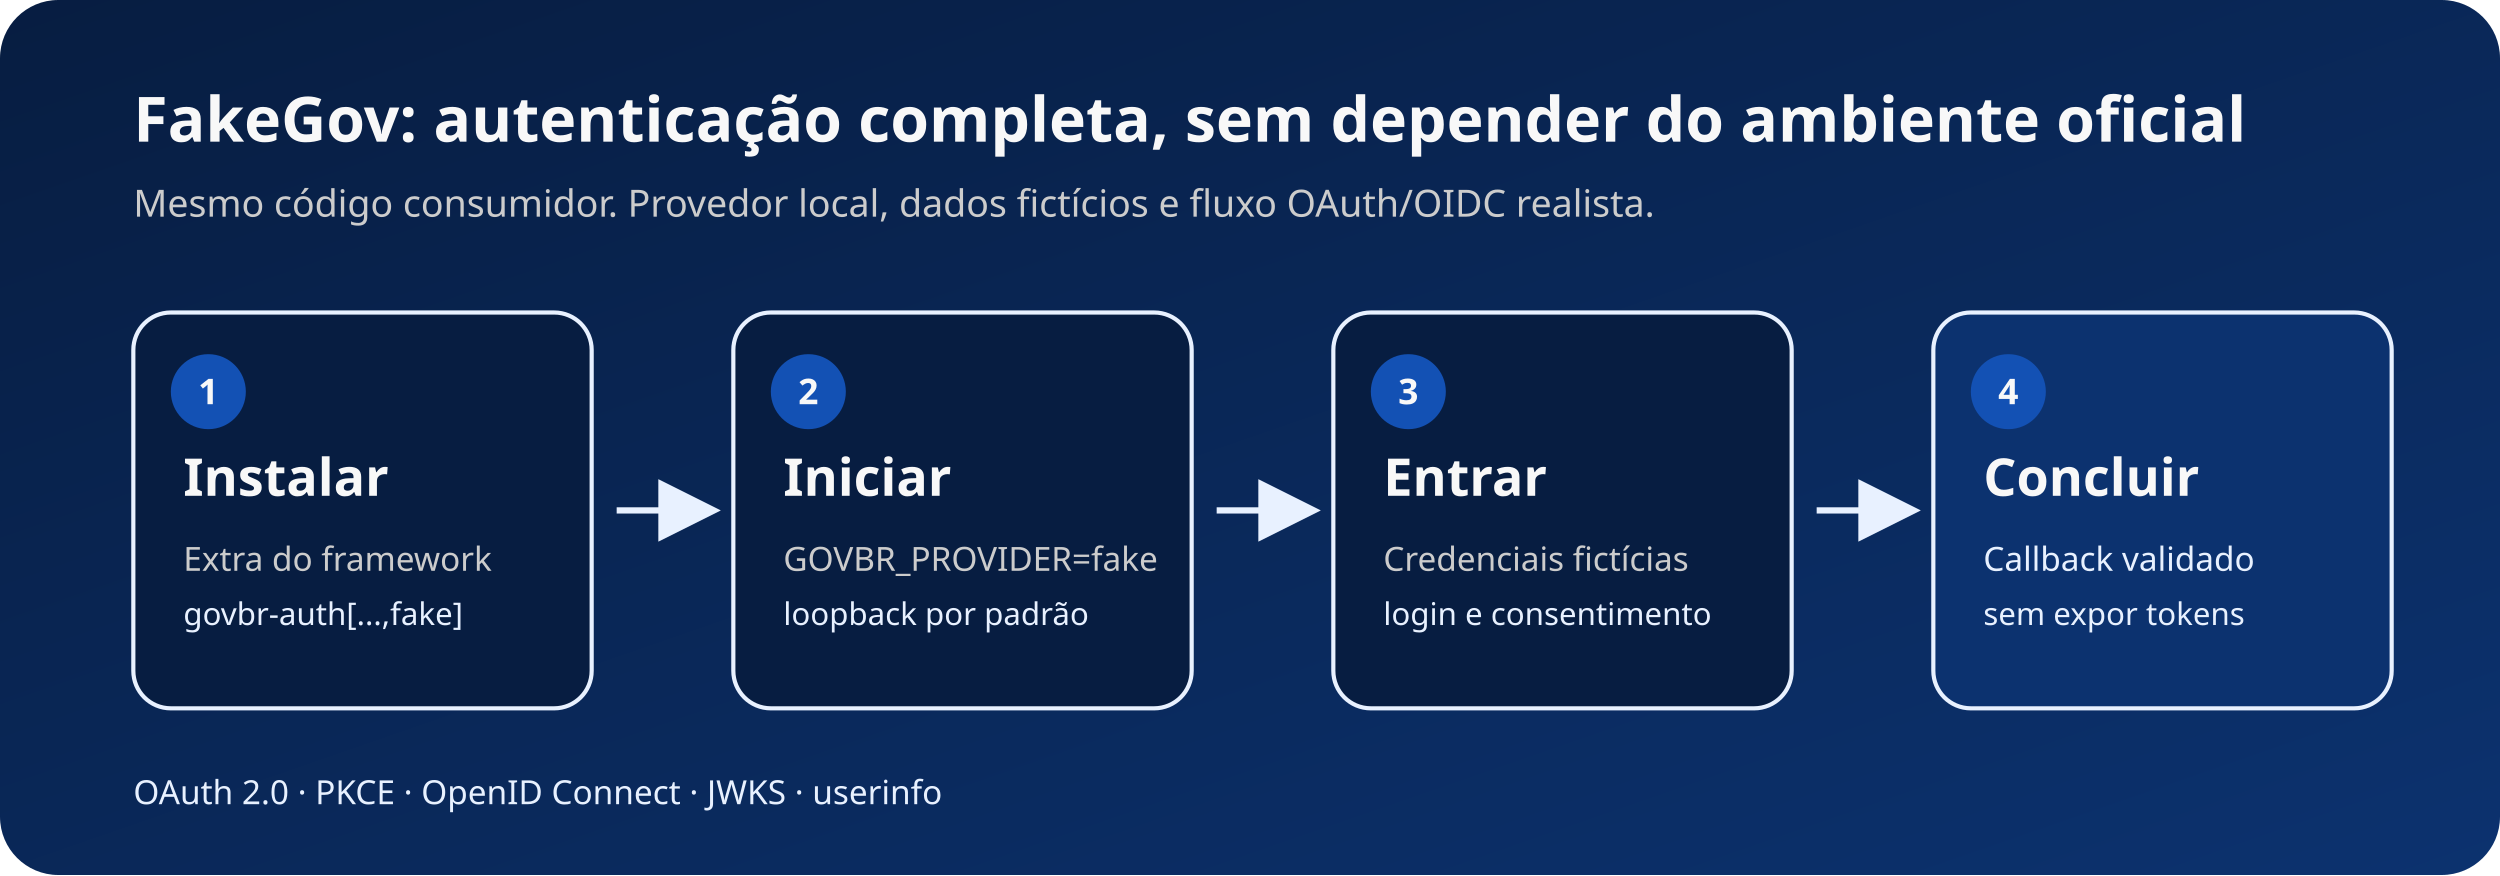
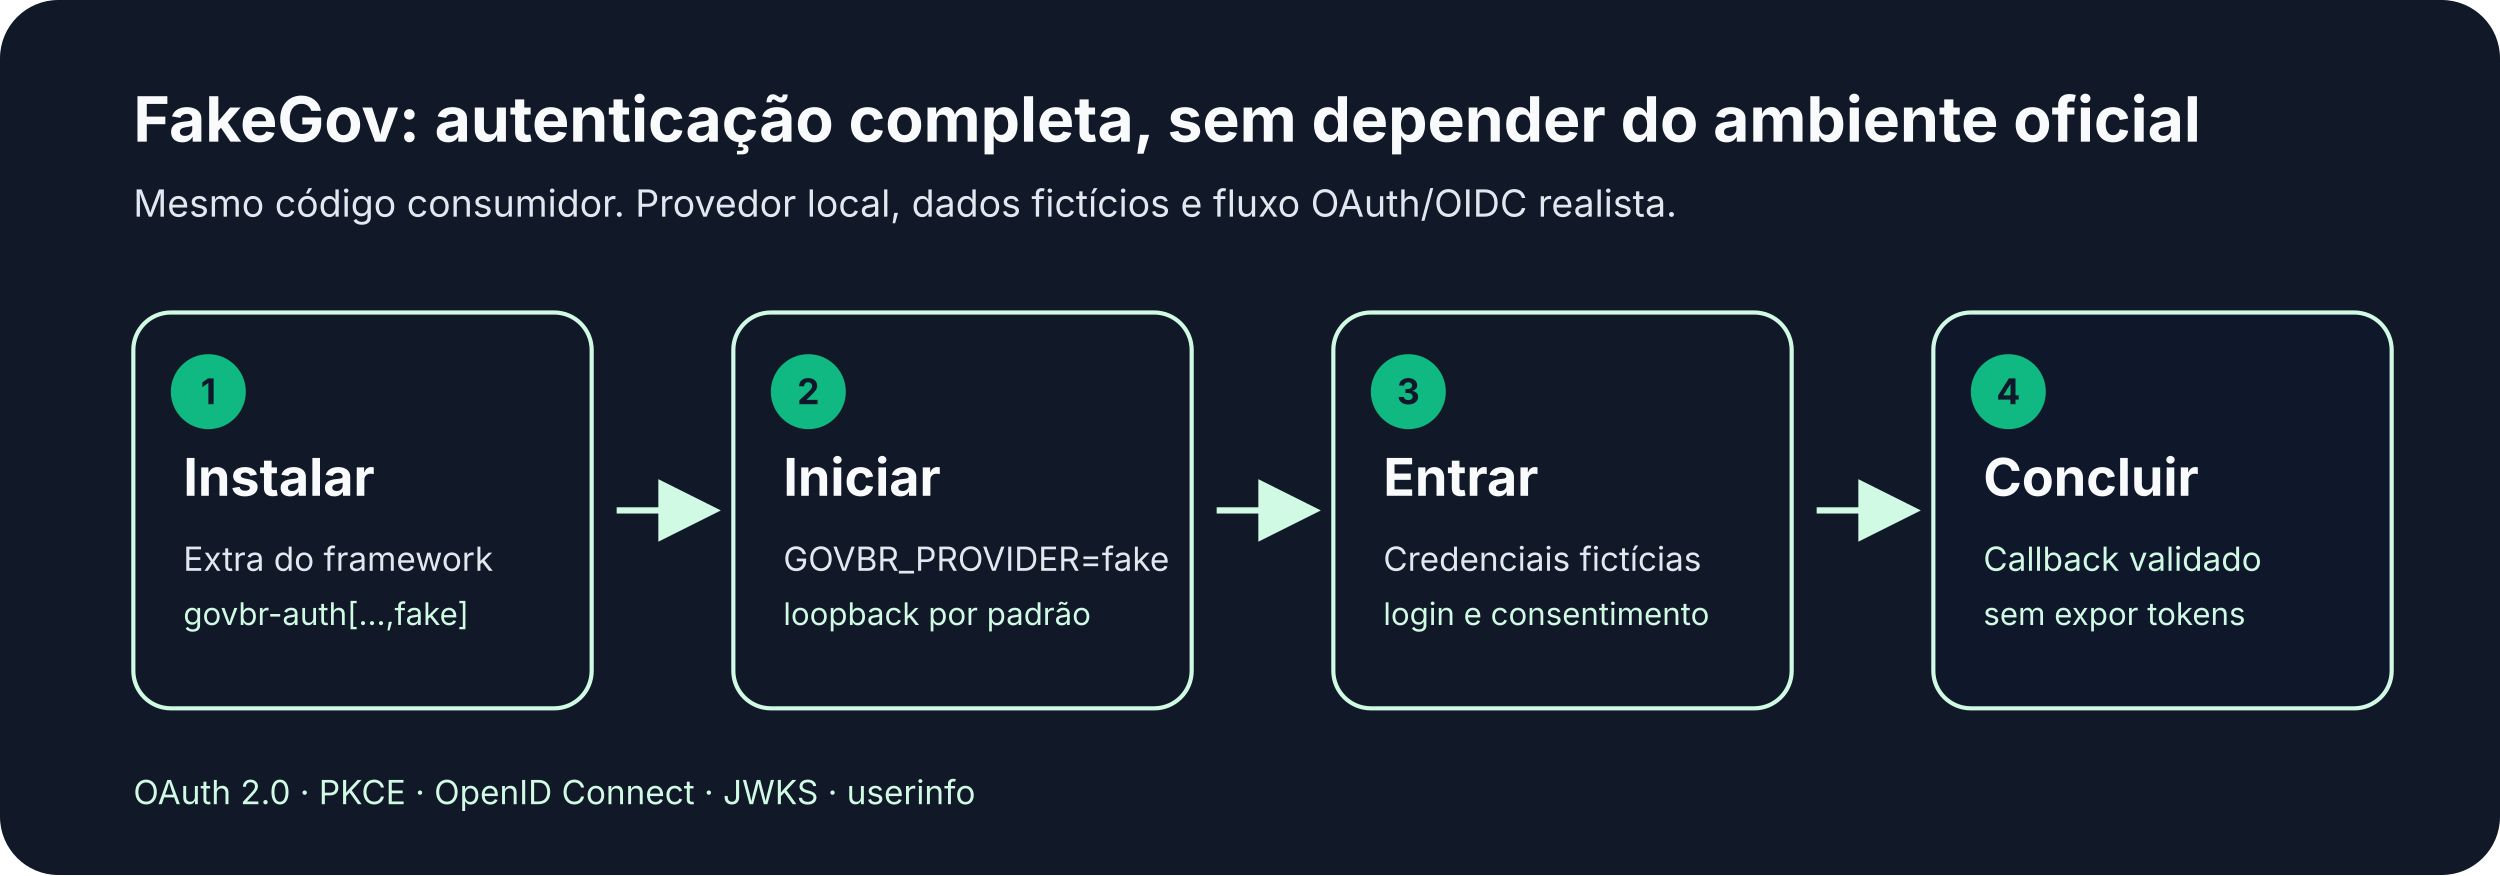
<svg xmlns="http://www.w3.org/2000/svg" width="1200" height="420" viewBox="0 0 1200 420" role="img" aria-labelledby="title desc">
  <defs>
-     <linearGradient id="background" x1="0" y1="0" x2="1" y2="1">
-       <stop offset="0" stop-color="#071d41" />
-       <stop offset="1" stop-color="#0c326f" />
-     </linearGradient>
    <marker id="arrow" markerWidth="10" markerHeight="10" refX="8" refY="5" orient="auto">
-       <path d="M0 0L10 5L0 10Z" fill="#e8f1ff" />
+       <path d="M0 0L10 5L0 10Z" fill="#d1fae5" />
    </marker>
  </defs>
-   <rect width="1200" height="420" rx="28" fill="url(#background)" />
-   <text x="64" y="68" fill="#f8f8f8" font-family="system-ui, sans-serif" font-size="30" font-weight="700">FakeGov: autenticação completa, sem depender do ambiente oficial</text>
-   <text x="64" y="104" fill="#cccccc" font-family="system-ui, sans-serif" font-size="18">Mesmo código consumidor. Provedor local, dados fictícios e fluxo OAuth/OIDC realista.</text>
-   <g font-family="system-ui, sans-serif">
+   <rect width="1200" height="420" rx="28" fill="#111827" />
+   <text x="64" y="68" fill="#f8fafc" font-family="Inter, Arial, sans-serif" font-size="30" font-weight="700">FakeGov: autenticação completa, sem depender do ambiente oficial</text>
+   <text x="64" y="104" fill="#e2e8f0" font-family="Inter, Arial, sans-serif" font-size="18">Mesmo código consumidor. Provedor local, dados fictícios e fluxo OAuth/OIDC realista.</text>
+   <g font-family="Inter, Arial, sans-serif">
    <g transform="translate(64 150)">
-       <rect width="220" height="190" rx="18" fill="#071d41" stroke="#e8f1ff" stroke-width="2" />
-       <circle cx="36" cy="38" r="18" fill="#1351b4" />
-       <text x="36" y="44" text-anchor="middle" fill="#f8f8f8" font-size="17" font-weight="700">1</text>
-       <text x="24" y="88" fill="#f8f8f8" font-size="25" font-weight="700">Instalar</text>
-       <text x="24" y="124" fill="#cccccc" font-size="16">Extra do framework</text>
-       <text x="24" y="150" fill="#e8f1ff" font-size="15">govbr-auth[...,fake]</text>
+       <rect width="220" height="190" rx="18" fill="#111827" stroke="#d1fae5" stroke-width="2" />
+       <circle cx="36" cy="38" r="18" fill="#10b981" />
+       <text x="36" y="44" text-anchor="middle" fill="#0f172a" font-size="17" font-weight="700">1</text>
+       <text x="24" y="88" fill="#f8fafc" font-size="25" font-weight="700">Instalar</text>
+       <text x="24" y="124" fill="#e2e8f0" font-size="16">Extra do framework</text>
+       <text x="24" y="150" fill="#d1fae5" font-size="15">govbr-auth[...,fake]</text>
    </g>
-     <path d="M296 245H340" stroke="#e8f1ff" stroke-width="3" marker-end="url(#arrow)" />
+     <path d="M296 245H340" stroke="#d1fae5" stroke-width="3" marker-end="url(#arrow)" />
    <g transform="translate(352 150)">
-       <rect width="220" height="190" rx="18" fill="#071d41" stroke="#e8f1ff" stroke-width="2" />
-       <circle cx="36" cy="38" r="18" fill="#1351b4" />
-       <text x="36" y="44" text-anchor="middle" fill="#f8f8f8" font-size="17" font-weight="700">2</text>
-       <text x="24" y="88" fill="#f8f8f8" font-size="25" font-weight="700">Iniciar</text>
-       <text x="24" y="124" fill="#cccccc" font-size="16">GOVBR_PROVIDER=fake</text>
-       <text x="24" y="150" fill="#e8f1ff" font-size="15">loopback por padrão</text>
+       <rect width="220" height="190" rx="18" fill="#111827" stroke="#d1fae5" stroke-width="2" />
+       <circle cx="36" cy="38" r="18" fill="#10b981" />
+       <text x="36" y="44" text-anchor="middle" fill="#0f172a" font-size="17" font-weight="700">2</text>
+       <text x="24" y="88" fill="#f8fafc" font-size="25" font-weight="700">Iniciar</text>
+       <text x="24" y="124" fill="#e2e8f0" font-size="16">GOVBR_PROVIDER=fake</text>
+       <text x="24" y="150" fill="#d1fae5" font-size="15">loopback por padrão</text>
    </g>
-     <path d="M584 245H628" stroke="#e8f1ff" stroke-width="3" marker-end="url(#arrow)" />
+     <path d="M584 245H628" stroke="#d1fae5" stroke-width="3" marker-end="url(#arrow)" />
    <g transform="translate(640 150)">
-       <rect width="220" height="190" rx="18" fill="#071d41" stroke="#e8f1ff" stroke-width="2" />
-       <circle cx="36" cy="38" r="18" fill="#1351b4" />
-       <text x="36" y="44" text-anchor="middle" fill="#f8f8f8" font-size="17" font-weight="700">3</text>
-       <text x="24" y="88" fill="#f8f8f8" font-size="25" font-weight="700">Entrar</text>
-       <text x="24" y="124" fill="#cccccc" font-size="16">Credenciais fictícias</text>
-       <text x="24" y="150" fill="#e8f1ff" font-size="15">login e consentimento</text>
+       <rect width="220" height="190" rx="18" fill="#111827" stroke="#d1fae5" stroke-width="2" />
+       <circle cx="36" cy="38" r="18" fill="#10b981" />
+       <text x="36" y="44" text-anchor="middle" fill="#0f172a" font-size="17" font-weight="700">3</text>
+       <text x="24" y="88" fill="#f8fafc" font-size="25" font-weight="700">Entrar</text>
+       <text x="24" y="124" fill="#e2e8f0" font-size="16">Credenciais fictícias</text>
+       <text x="24" y="150" fill="#d1fae5" font-size="15">login e consentimento</text>
    </g>
-     <path d="M872 245H916" stroke="#e8f1ff" stroke-width="3" marker-end="url(#arrow)" />
+     <path d="M872 245H916" stroke="#d1fae5" stroke-width="3" marker-end="url(#arrow)" />
    <g transform="translate(928 150)">
-       <rect width="220" height="190" rx="18" fill="#0c326f" stroke="#e8f1ff" stroke-width="2" />
-       <circle cx="36" cy="38" r="18" fill="#1351b4" />
-       <text x="36" y="44" text-anchor="middle" fill="#f8f8f8" font-size="17" font-weight="700">4</text>
-       <text x="24" y="88" fill="#f8f8f8" font-size="25" font-weight="700">Concluir</text>
-       <text x="24" y="124" fill="#e8f1ff" font-size="16">Callback validado</text>
-       <text x="24" y="150" fill="#e8f1ff" font-size="15">sem expor tokens</text>
+       <rect width="220" height="190" rx="18" fill="#0f172a" stroke="#d1fae5" stroke-width="2" />
+       <circle cx="36" cy="38" r="18" fill="#10b981" />
+       <text x="36" y="44" text-anchor="middle" fill="#0f172a" font-size="17" font-weight="700">4</text>
+       <text x="24" y="88" fill="#f8fafc" font-size="25" font-weight="700">Concluir</text>
+       <text x="24" y="124" fill="#d1fae5" font-size="16">Callback validado</text>
+       <text x="24" y="150" fill="#d1fae5" font-size="15">sem expor tokens</text>
    </g>
  </g>
-   <text x="64" y="386" fill="#e8f1ff" font-family="system-ui, sans-serif" font-size="16">OAuth 2.0 · PKCE · OpenID Connect · JWKS · userinfo</text>
+   <text x="64" y="386" fill="#d1fae5" font-family="Inter, Arial, sans-serif" font-size="16">OAuth 2.0 · PKCE · OpenID Connect · JWKS · userinfo</text>
</svg>
